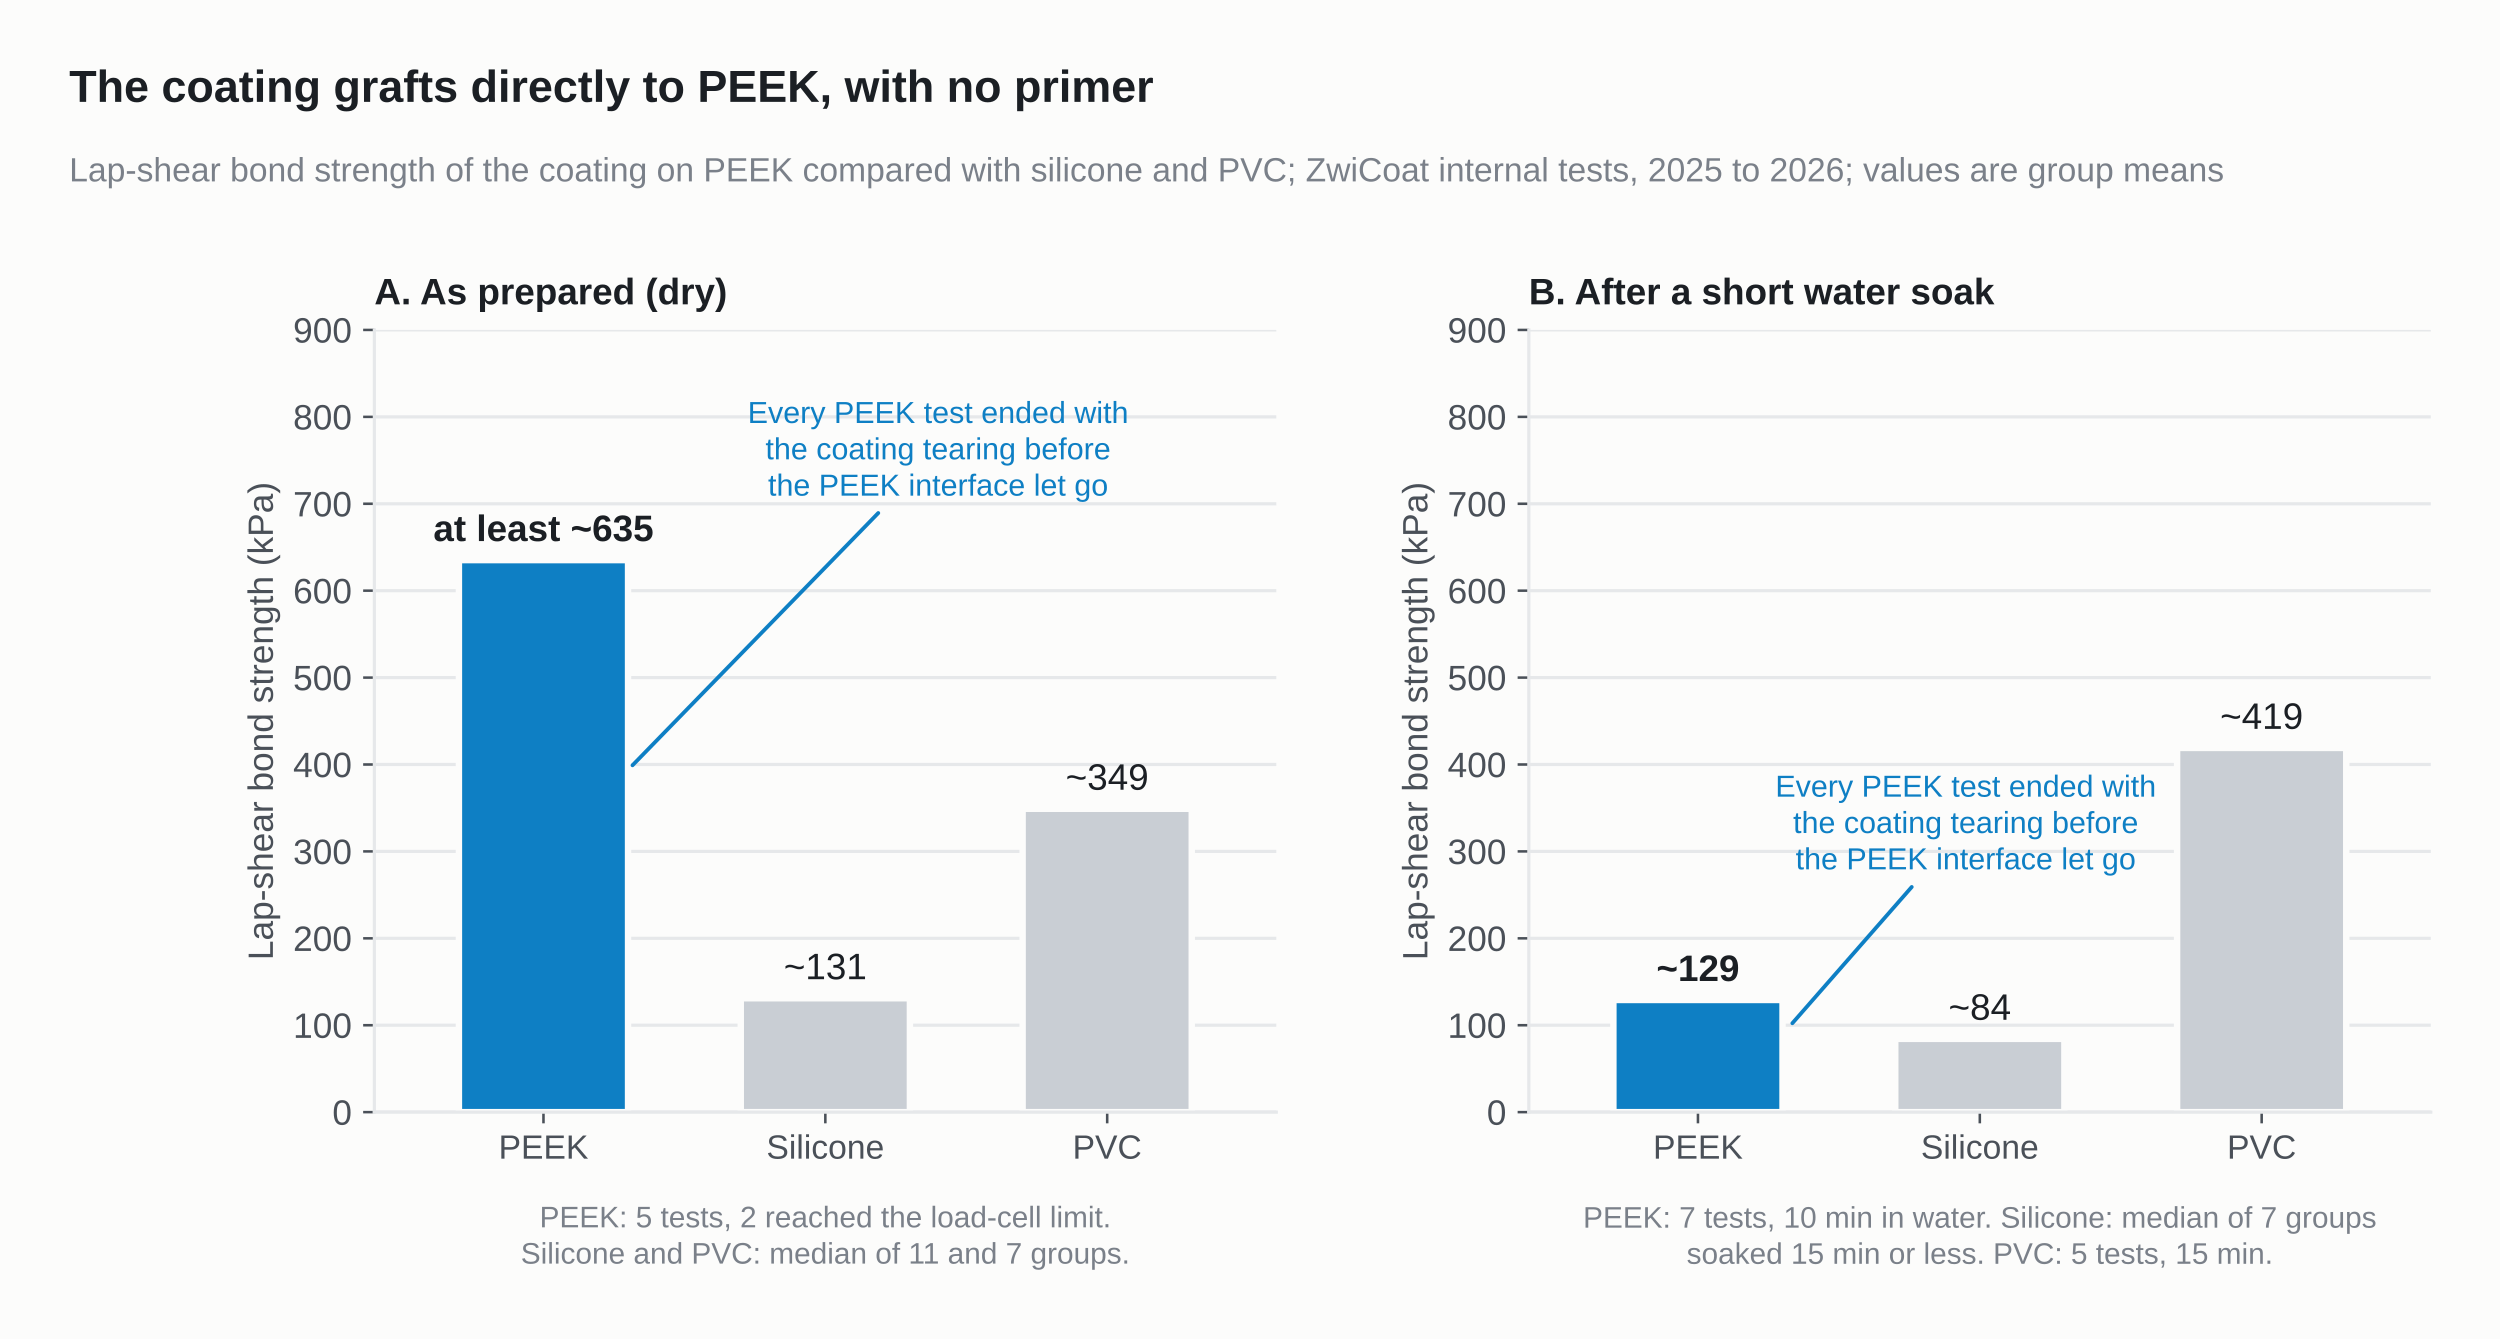
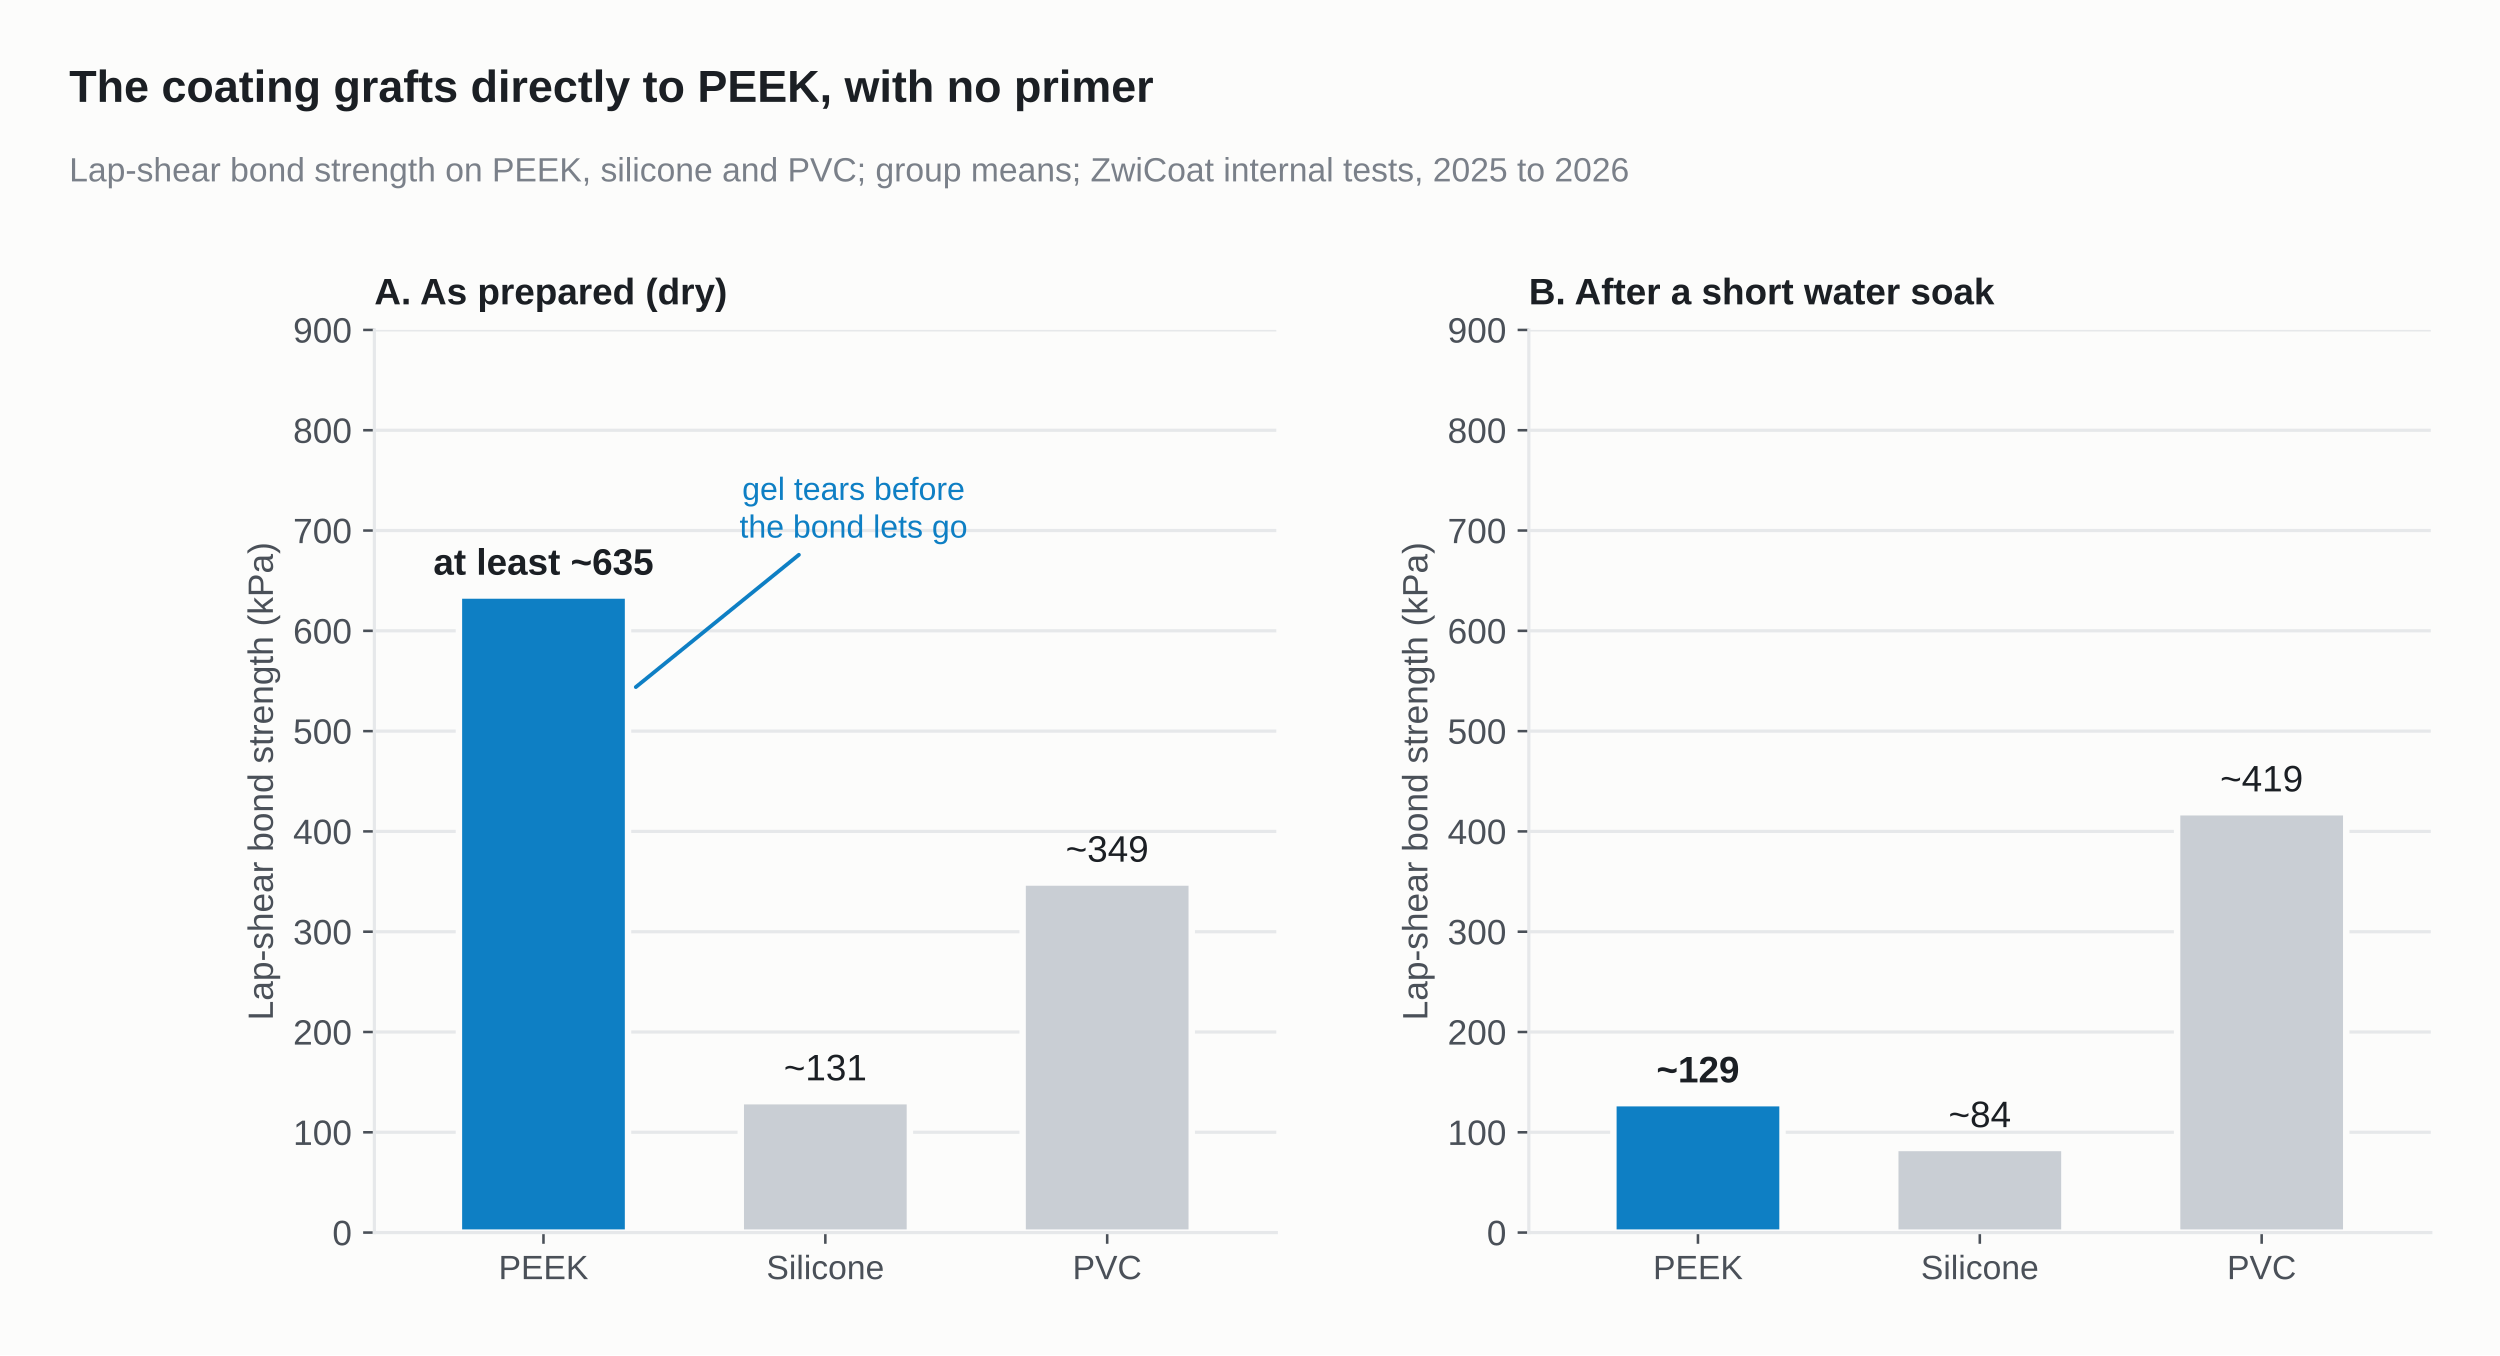
- <svg xmlns="http://www.w3.org/2000/svg" xmlns:xlink="http://www.w3.org/1999/xlink" width="780.12pt" height="417.87pt" viewBox="0 0 780.12 417.87" version="1.1">
+ <svg xmlns="http://www.w3.org/2000/svg" xmlns:xlink="http://www.w3.org/1999/xlink" width="780.12pt" height="422.827pt" viewBox="0 0 780.12 422.827" version="1.1">
  <defs>
    <style type="text/css">*{stroke-linejoin: round; stroke-linecap: butt}</style>
  </defs>
  <g id="figure_1">
    <g id="patch_1">
-       <path d="M 0 417.87  L 780.12 417.87  L 780.12 -0  L 0 -0  z " style="fill: #fcfcfb" />
+       <path d="M 0 422.827  L 780.12 422.827  L 780.12 0  L 0 0  z " style="fill: #fcfcfb" />
    </g>
    <g id="axes_1">
      <g id="patch_2">
-         <path d="M 116.82 347.04  L 398.267 347.04  L 398.267 102.96  L 116.82 102.96  z " style="fill: #fcfcfb" />
+         <path d="M 116.82 384.624  L 398.267 384.624  L 398.267 102.96  L 116.82 102.96  z " style="fill: #fcfcfb" />
      </g>
      <g id="matplotlib.axis_1">
        <g id="xtick_1">
          <g id="line2d_1">
            <defs>
-               <path id="m94ed3d0926" d="M 0 0  L 0 3.5  " style="stroke: #4a5058; stroke-width: 0.8" />
+               <path id="ma88024fcf0" d="M 0 0  L 0 3.5  " style="stroke: #4a5058; stroke-width: 0.8" />
            </defs>
            <g>
-               <use xlink:href="#m94ed3d0926" x="169.591" y="347.04" style="fill: #4a5058; stroke: #4a5058; stroke-width: 0.8" />
+               <use xlink:href="#ma88024fcf0" x="169.591" y="384.624" style="fill: #4a5058; stroke: #4a5058; stroke-width: 0.8" />
            </g>
          </g>
          <g id="text_1">
-             <text style="fill: #4a5058; font: 10.5px 'Arial'; text-anchor: middle" x="169.591" y="361.556" transform="rotate(-0 169.5914 361.5557)">PEEK</text>
+             <text style="fill: #4a5058; font: 10.5px 'Arial'; text-anchor: middle" x="169.591" y="399.14" transform="rotate(-0 169.5914 399.1397)">PEEK</text>
          </g>
        </g>
        <g id="xtick_2">
          <g id="line2d_2">
            <g>
-               <use xlink:href="#m94ed3d0926" x="257.544" y="347.04" style="fill: #4a5058; stroke: #4a5058; stroke-width: 0.8" />
+               <use xlink:href="#ma88024fcf0" x="257.544" y="384.624" style="fill: #4a5058; stroke: #4a5058; stroke-width: 0.8" />
            </g>
          </g>
          <g id="text_2">
-             <text style="fill: #4a5058; font: 10.5px 'Arial'; text-anchor: middle" x="257.544" y="361.556" transform="rotate(-0 257.5437 361.5557)">Silicone</text>
+             <text style="fill: #4a5058; font: 10.5px 'Arial'; text-anchor: middle" x="257.544" y="399.14" transform="rotate(-0 257.5437 399.1397)">Silicone</text>
          </g>
        </g>
        <g id="xtick_3">
          <g id="line2d_3">
            <g>
-               <use xlink:href="#m94ed3d0926" x="345.496" y="347.04" style="fill: #4a5058; stroke: #4a5058; stroke-width: 0.8" />
+               <use xlink:href="#ma88024fcf0" x="345.496" y="384.624" style="fill: #4a5058; stroke: #4a5058; stroke-width: 0.8" />
            </g>
          </g>
          <g id="text_3">
-             <text style="fill: #4a5058; font: 10.5px 'Arial'; text-anchor: middle" x="345.496" y="361.556" transform="rotate(-0 345.496 361.5557)">PVC</text>
+             <text style="fill: #4a5058; font: 10.5px 'Arial'; text-anchor: middle" x="345.496" y="399.14" transform="rotate(-0 345.496 399.1397)">PVC</text>
          </g>
        </g>
      </g>
      <g id="matplotlib.axis_2">
        <g id="ytick_1">
          <g id="line2d_4">
-             <path d="M 116.82 347.04  L 398.267 347.04  " clip-path="url(#p840a99d737)" style="fill: none; stroke: #e6e8ea; stroke-linecap: square" />
+             <path d="M 116.82 384.624  L 398.267 384.624  " clip-path="url(#p42a18caa6c)" style="fill: none; stroke: #e6e8ea; stroke-linecap: square" />
          </g>
          <g id="line2d_5">
            <defs>
-               <path id="mcdd56bc6b5" d="M 0 0  L -3.5 0  " style="stroke: #4a5058; stroke-width: 0.8" />
+               <path id="m3f9935f5f5" d="M 0 0  L -3.5 0  " style="stroke: #4a5058; stroke-width: 0.8" />
            </defs>
            <g>
-               <use xlink:href="#mcdd56bc6b5" x="116.82" y="347.04" style="fill: #4a5058; stroke: #4a5058; stroke-width: 0.8" />
+               <use xlink:href="#m3f9935f5f5" x="116.82" y="384.624" style="fill: #4a5058; stroke: #4a5058; stroke-width: 0.8" />
            </g>
          </g>
          <g id="text_4">
-             <text style="fill: #4a5058; font: 11px 'Arial'; text-anchor: end" x="109.82" y="350.977" transform="rotate(-0 109.82 350.9768)">0</text>
+             <text style="fill: #4a5058; font: 11px 'Arial'; text-anchor: end" x="109.82" y="388.561" transform="rotate(-0 109.82 388.5608)">0</text>
          </g>
        </g>
        <g id="ytick_2">
          <g id="line2d_6">
-             <path d="M 116.82 319.92  L 398.267 319.92  " clip-path="url(#p840a99d737)" style="fill: none; stroke: #e6e8ea; stroke-linecap: square" />
+             <path d="M 116.82 353.328  L 398.267 353.328  " clip-path="url(#p42a18caa6c)" style="fill: none; stroke: #e6e8ea; stroke-linecap: square" />
          </g>
          <g id="line2d_7">
            <g>
-               <use xlink:href="#mcdd56bc6b5" x="116.82" y="319.92" style="fill: #4a5058; stroke: #4a5058; stroke-width: 0.8" />
+               <use xlink:href="#m3f9935f5f5" x="116.82" y="353.328" style="fill: #4a5058; stroke: #4a5058; stroke-width: 0.8" />
            </g>
          </g>
          <g id="text_5">
-             <text style="fill: #4a5058; font: 11px 'Arial'; text-anchor: end" x="109.82" y="323.857" transform="rotate(-0 109.82 323.8568)">100</text>
+             <text style="fill: #4a5058; font: 11px 'Arial'; text-anchor: end" x="109.82" y="357.265" transform="rotate(-0 109.82 357.2648)">100</text>
          </g>
        </g>
        <g id="ytick_3">
          <g id="line2d_8">
-             <path d="M 116.82 292.8  L 398.267 292.8  " clip-path="url(#p840a99d737)" style="fill: none; stroke: #e6e8ea; stroke-linecap: square" />
+             <path d="M 116.82 322.032  L 398.267 322.032  " clip-path="url(#p42a18caa6c)" style="fill: none; stroke: #e6e8ea; stroke-linecap: square" />
          </g>
          <g id="line2d_9">
            <g>
-               <use xlink:href="#mcdd56bc6b5" x="116.82" y="292.8" style="fill: #4a5058; stroke: #4a5058; stroke-width: 0.8" />
+               <use xlink:href="#m3f9935f5f5" x="116.82" y="322.032" style="fill: #4a5058; stroke: #4a5058; stroke-width: 0.8" />
            </g>
          </g>
          <g id="text_6">
-             <text style="fill: #4a5058; font: 11px 'Arial'; text-anchor: end" x="109.82" y="296.737" transform="rotate(-0 109.82 296.7368)">200</text>
+             <text style="fill: #4a5058; font: 11px 'Arial'; text-anchor: end" x="109.82" y="325.969" transform="rotate(-0 109.82 325.9688)">200</text>
          </g>
        </g>
        <g id="ytick_4">
          <g id="line2d_10">
-             <path d="M 116.82 265.68  L 398.267 265.68  " clip-path="url(#p840a99d737)" style="fill: none; stroke: #e6e8ea; stroke-linecap: square" />
+             <path d="M 116.82 290.736  L 398.267 290.736  " clip-path="url(#p42a18caa6c)" style="fill: none; stroke: #e6e8ea; stroke-linecap: square" />
          </g>
          <g id="line2d_11">
            <g>
-               <use xlink:href="#mcdd56bc6b5" x="116.82" y="265.68" style="fill: #4a5058; stroke: #4a5058; stroke-width: 0.8" />
+               <use xlink:href="#m3f9935f5f5" x="116.82" y="290.736" style="fill: #4a5058; stroke: #4a5058; stroke-width: 0.8" />
            </g>
          </g>
          <g id="text_7">
-             <text style="fill: #4a5058; font: 11px 'Arial'; text-anchor: end" x="109.82" y="269.617" transform="rotate(-0 109.82 269.6168)">300</text>
+             <text style="fill: #4a5058; font: 11px 'Arial'; text-anchor: end" x="109.82" y="294.673" transform="rotate(-0 109.82 294.6728)">300</text>
          </g>
        </g>
        <g id="ytick_5">
          <g id="line2d_12">
-             <path d="M 116.82 238.56  L 398.267 238.56  " clip-path="url(#p840a99d737)" style="fill: none; stroke: #e6e8ea; stroke-linecap: square" />
+             <path d="M 116.82 259.44  L 398.267 259.44  " clip-path="url(#p42a18caa6c)" style="fill: none; stroke: #e6e8ea; stroke-linecap: square" />
          </g>
          <g id="line2d_13">
            <g>
-               <use xlink:href="#mcdd56bc6b5" x="116.82" y="238.56" style="fill: #4a5058; stroke: #4a5058; stroke-width: 0.8" />
+               <use xlink:href="#m3f9935f5f5" x="116.82" y="259.44" style="fill: #4a5058; stroke: #4a5058; stroke-width: 0.8" />
            </g>
          </g>
          <g id="text_8">
-             <text style="fill: #4a5058; font: 11px 'Arial'; text-anchor: end" x="109.82" y="242.497" transform="rotate(-0 109.82 242.4968)">400</text>
+             <text style="fill: #4a5058; font: 11px 'Arial'; text-anchor: end" x="109.82" y="263.377" transform="rotate(-0 109.82 263.3768)">400</text>
          </g>
        </g>
        <g id="ytick_6">
          <g id="line2d_14">
-             <path d="M 116.82 211.44  L 398.267 211.44  " clip-path="url(#p840a99d737)" style="fill: none; stroke: #e6e8ea; stroke-linecap: square" />
+             <path d="M 116.82 228.144  L 398.267 228.144  " clip-path="url(#p42a18caa6c)" style="fill: none; stroke: #e6e8ea; stroke-linecap: square" />
          </g>
          <g id="line2d_15">
            <g>
-               <use xlink:href="#mcdd56bc6b5" x="116.82" y="211.44" style="fill: #4a5058; stroke: #4a5058; stroke-width: 0.8" />
+               <use xlink:href="#m3f9935f5f5" x="116.82" y="228.144" style="fill: #4a5058; stroke: #4a5058; stroke-width: 0.8" />
            </g>
          </g>
          <g id="text_9">
-             <text style="fill: #4a5058; font: 11px 'Arial'; text-anchor: end" x="109.82" y="215.377" transform="rotate(-0 109.82 215.3768)">500</text>
+             <text style="fill: #4a5058; font: 11px 'Arial'; text-anchor: end" x="109.82" y="232.081" transform="rotate(-0 109.82 232.0808)">500</text>
          </g>
        </g>
        <g id="ytick_7">
          <g id="line2d_16">
-             <path d="M 116.82 184.32  L 398.267 184.32  " clip-path="url(#p840a99d737)" style="fill: none; stroke: #e6e8ea; stroke-linecap: square" />
+             <path d="M 116.82 196.848  L 398.267 196.848  " clip-path="url(#p42a18caa6c)" style="fill: none; stroke: #e6e8ea; stroke-linecap: square" />
          </g>
          <g id="line2d_17">
            <g>
-               <use xlink:href="#mcdd56bc6b5" x="116.82" y="184.32" style="fill: #4a5058; stroke: #4a5058; stroke-width: 0.8" />
+               <use xlink:href="#m3f9935f5f5" x="116.82" y="196.848" style="fill: #4a5058; stroke: #4a5058; stroke-width: 0.8" />
            </g>
          </g>
          <g id="text_10">
-             <text style="fill: #4a5058; font: 11px 'Arial'; text-anchor: end" x="109.82" y="188.257" transform="rotate(-0 109.82 188.2568)">600</text>
+             <text style="fill: #4a5058; font: 11px 'Arial'; text-anchor: end" x="109.82" y="200.785" transform="rotate(-0 109.82 200.7848)">600</text>
          </g>
        </g>
        <g id="ytick_8">
          <g id="line2d_18">
-             <path d="M 116.82 157.2  L 398.267 157.2  " clip-path="url(#p840a99d737)" style="fill: none; stroke: #e6e8ea; stroke-linecap: square" />
+             <path d="M 116.82 165.552  L 398.267 165.552  " clip-path="url(#p42a18caa6c)" style="fill: none; stroke: #e6e8ea; stroke-linecap: square" />
          </g>
          <g id="line2d_19">
            <g>
-               <use xlink:href="#mcdd56bc6b5" x="116.82" y="157.2" style="fill: #4a5058; stroke: #4a5058; stroke-width: 0.8" />
+               <use xlink:href="#m3f9935f5f5" x="116.82" y="165.552" style="fill: #4a5058; stroke: #4a5058; stroke-width: 0.8" />
            </g>
          </g>
          <g id="text_11">
-             <text style="fill: #4a5058; font: 11px 'Arial'; text-anchor: end" x="109.82" y="161.137" transform="rotate(-0 109.82 161.1368)">700</text>
+             <text style="fill: #4a5058; font: 11px 'Arial'; text-anchor: end" x="109.82" y="169.489" transform="rotate(-0 109.82 169.4888)">700</text>
          </g>
        </g>
        <g id="ytick_9">
          <g id="line2d_20">
-             <path d="M 116.82 130.08  L 398.267 130.08  " clip-path="url(#p840a99d737)" style="fill: none; stroke: #e6e8ea; stroke-linecap: square" />
+             <path d="M 116.82 134.256  L 398.267 134.256  " clip-path="url(#p42a18caa6c)" style="fill: none; stroke: #e6e8ea; stroke-linecap: square" />
          </g>
          <g id="line2d_21">
            <g>
-               <use xlink:href="#mcdd56bc6b5" x="116.82" y="130.08" style="fill: #4a5058; stroke: #4a5058; stroke-width: 0.8" />
+               <use xlink:href="#m3f9935f5f5" x="116.82" y="134.256" style="fill: #4a5058; stroke: #4a5058; stroke-width: 0.8" />
            </g>
          </g>
          <g id="text_12">
-             <text style="fill: #4a5058; font: 11px 'Arial'; text-anchor: end" x="109.82" y="134.017" transform="rotate(-0 109.82 134.0168)">800</text>
+             <text style="fill: #4a5058; font: 11px 'Arial'; text-anchor: end" x="109.82" y="138.193" transform="rotate(-0 109.82 138.1928)">800</text>
          </g>
        </g>
        <g id="ytick_10">
          <g id="line2d_22">
-             <path d="M 116.82 102.96  L 398.267 102.96  " clip-path="url(#p840a99d737)" style="fill: none; stroke: #e6e8ea; stroke-linecap: square" />
+             <path d="M 116.82 102.96  L 398.267 102.96  " clip-path="url(#p42a18caa6c)" style="fill: none; stroke: #e6e8ea; stroke-linecap: square" />
          </g>
          <g id="line2d_23">
            <g>
-               <use xlink:href="#mcdd56bc6b5" x="116.82" y="102.96" style="fill: #4a5058; stroke: #4a5058; stroke-width: 0.8" />
+               <use xlink:href="#m3f9935f5f5" x="116.82" y="102.96" style="fill: #4a5058; stroke: #4a5058; stroke-width: 0.8" />
            </g>
          </g>
          <g id="text_13">
            <text style="fill: #4a5058; font: 11px 'Arial'; text-anchor: end" x="109.82" y="106.897" transform="rotate(-0 109.82 106.8968)">900</text>
          </g>
        </g>
        <g id="text_14">
-           <text style="fill: #4a5058; font: 11px 'Arial'; text-anchor: middle" x="85.154" y="225" transform="rotate(-90 85.15375 225)">Lap-shear bond strength (kPa)</text>
+           <text style="fill: #4a5058; font: 11px 'Arial'; text-anchor: middle" x="85.154" y="243.792" transform="rotate(-90 85.15375 243.792)">Lap-shear bond strength (kPa)</text>
        </g>
      </g>
      <g id="patch_3">
-         <path d="M 143.206 347.04  L 195.977 347.04  L 195.977 174.777  L 143.206 174.777  z " clip-path="url(#p840a99d737)" style="fill: #0e7fc4; stroke: #fcfcfb; stroke-width: 2; stroke-linejoin: miter" />
+         <path d="M 143.206 384.624  L 195.977 384.624  L 195.977 185.836  L 143.206 185.836  z " clip-path="url(#p42a18caa6c)" style="fill: #0e7fc4; stroke: #fcfcfb; stroke-width: 2; stroke-linejoin: miter" />
      </g>
      <g id="patch_4">
-         <path d="M 231.158 347.04  L 283.929 347.04  L 283.929 311.513  L 231.158 311.513  z " clip-path="url(#p840a99d737)" style="fill: #c9ced4; stroke: #fcfcfb; stroke-width: 2; stroke-linejoin: miter" />
+         <path d="M 231.158 384.624  L 283.929 384.624  L 283.929 343.626  L 231.158 343.626  z " clip-path="url(#p42a18caa6c)" style="fill: #c9ced4; stroke: #fcfcfb; stroke-width: 2; stroke-linejoin: miter" />
      </g>
      <g id="patch_5">
-         <path d="M 319.11 347.04  L 371.882 347.04  L 371.882 252.391  L 319.11 252.391  z " clip-path="url(#p840a99d737)" style="fill: #c9ced4; stroke: #fcfcfb; stroke-width: 2; stroke-linejoin: miter" />
+         <path d="M 319.11 384.624  L 371.882 384.624  L 371.882 275.401  L 319.11 275.401  z " clip-path="url(#p42a18caa6c)" style="fill: #c9ced4; stroke: #fcfcfb; stroke-width: 2; stroke-linejoin: miter" />
      </g>
      <g id="patch_6">
-         <path d="M 116.82 347.04  L 116.82 102.96  " style="fill: none; stroke: #e6e8ea; stroke-linejoin: miter; stroke-linecap: square" />
+         <path d="M 116.82 384.624  L 116.82 102.96  " style="fill: none; stroke: #e6e8ea; stroke-linejoin: miter; stroke-linecap: square" />
      </g>
      <g id="patch_7">
-         <path d="M 116.82 347.04  L 398.267 347.04  " style="fill: none; stroke: #e6e8ea; stroke-linejoin: miter; stroke-linecap: square" />
+         <path d="M 116.82 384.624  L 398.267 384.624  " style="fill: none; stroke: #e6e8ea; stroke-linejoin: miter; stroke-linecap: square" />
      </g>
      <g id="text_15">
-         <text style="fill: #1b1f24; font: 700 11.5px 'Arial'; text-anchor: middle" x="169.591" y="168.846" transform="rotate(-0 169.5914 168.8464)">at least ~635</text>
+         <text style="fill: #1b1f24; font: 700 11.5px 'Arial'; text-anchor: middle" x="169.591" y="179.341" transform="rotate(-0 169.5914 179.3411)">at least ~635</text>
      </g>
      <g id="text_16">
-         <text style="fill: #1b1f24; font: 11.5px 'Arial'; text-anchor: middle" x="257.544" y="305.566" transform="rotate(-0 257.5437 305.566)">~131</text>
+         <text style="fill: #1b1f24; font: 11.5px 'Arial'; text-anchor: middle" x="257.544" y="337.116" transform="rotate(-0 257.5437 337.1157)">~131</text>
      </g>
      <g id="text_17">
-         <text style="fill: #1b1f24; font: 11.5px 'Arial'; text-anchor: middle" x="345.496" y="246.444" transform="rotate(-0 345.496 246.4444)">~349</text>
+         <text style="fill: #1b1f24; font: 11.5px 'Arial'; text-anchor: middle" x="345.496" y="268.89" transform="rotate(-0 345.496 268.8904)">~349</text>
+       </g>
+       <g id="patch_8">
+         <path d="M 249.285 173.126  Q 223.847 193.761 198.409 214.395  " style="fill: none; stroke: #0e7fc4; stroke-width: 1.2; stroke-linecap: round" />
      </g>
      <g id="text_18">
-         <text style="fill: #7a8089; font: 9.3px 'Arial'" transform="translate(168.3807 382.9864)">PEEK: 5 tests, 2 reached the load-cell limit.</text>
-         <text style="fill: #7a8089; font: 9.3px 'Arial'" transform="translate(162.5064 394.3129)">Silicone and PVC: median of 11 and 7 groups.</text>
-       </g>
-       <g id="patch_8">
-         <path d="M 274.055 160.092  Q 235.713 199.449 197.371 238.806  " style="fill: none; stroke: #0e7fc4; stroke-width: 1.2; stroke-linecap: round" />
+         <text style="fill: #0e7fc4; font: 10px 'Arial'" transform="translate(231.5983 155.9964)">gel tears before</text>
+         <text style="fill: #0e7fc4; font: 10px 'Arial'" transform="translate(230.7584 167.7642)">the bond lets go</text>
      </g>
      <g id="text_19">
-         <text style="fill: #0e7fc4; font: 9.5px 'Arial'" transform="translate(233.3214 131.9926)">Every PEEK test ended with</text>
-         <text style="fill: #0e7fc4; font: 9.5px 'Arial'" transform="translate(238.8581 143.3282)">the coating tearing before</text>
-         <text style="fill: #0e7fc4; font: 9.5px 'Arial'" transform="translate(239.6537 154.6639)">the PEEK interface let go</text>
-       </g>
-       <g id="text_20">
        <text style="fill: #1b1f24; font: 700 11.5px 'Arial'; text-anchor: start" x="116.82" y="94.96" transform="rotate(-0 116.82 94.96)">A. As prepared (dry)</text>
      </g>
    </g>
    <g id="axes_2">
      <g id="patch_9">
-         <path d="M 477.073 347.04  L 758.52 347.04  L 758.52 102.96  L 477.073 102.96  z " style="fill: #fcfcfb" />
+         <path d="M 477.073 384.624  L 758.52 384.624  L 758.52 102.96  L 477.073 102.96  z " style="fill: #fcfcfb" />
      </g>
      <g id="matplotlib.axis_3">
        <g id="xtick_4">
          <g id="line2d_24">
            <g>
-               <use xlink:href="#m94ed3d0926" x="529.844" y="347.04" style="fill: #4a5058; stroke: #4a5058; stroke-width: 0.8" />
-             </g>
-           </g>
-           <g id="text_21">
-             <text style="fill: #4a5058; font: 10.5px 'Arial'; text-anchor: middle" x="529.844" y="361.556" transform="rotate(-0 529.844 361.5557)">PEEK</text>
+               <use xlink:href="#ma88024fcf0" x="529.844" y="384.624" style="fill: #4a5058; stroke: #4a5058; stroke-width: 0.8" />
+             </g>
+           </g>
+           <g id="text_20">
+             <text style="fill: #4a5058; font: 10.5px 'Arial'; text-anchor: middle" x="529.844" y="399.14" transform="rotate(-0 529.844 399.1397)">PEEK</text>
          </g>
        </g>
        <g id="xtick_5">
          <g id="line2d_25">
            <g>
-               <use xlink:href="#m94ed3d0926" x="617.796" y="347.04" style="fill: #4a5058; stroke: #4a5058; stroke-width: 0.8" />
-             </g>
-           </g>
-           <g id="text_22">
-             <text style="fill: #4a5058; font: 10.5px 'Arial'; text-anchor: middle" x="617.796" y="361.556" transform="rotate(-0 617.7963 361.5557)">Silicone</text>
+               <use xlink:href="#ma88024fcf0" x="617.796" y="384.624" style="fill: #4a5058; stroke: #4a5058; stroke-width: 0.8" />
+             </g>
+           </g>
+           <g id="text_21">
+             <text style="fill: #4a5058; font: 10.5px 'Arial'; text-anchor: middle" x="617.796" y="399.14" transform="rotate(-0 617.7963 399.1397)">Silicone</text>
          </g>
        </g>
        <g id="xtick_6">
          <g id="line2d_26">
            <g>
-               <use xlink:href="#m94ed3d0926" x="705.749" y="347.04" style="fill: #4a5058; stroke: #4a5058; stroke-width: 0.8" />
-             </g>
-           </g>
-           <g id="text_23">
-             <text style="fill: #4a5058; font: 10.5px 'Arial'; text-anchor: middle" x="705.749" y="361.556" transform="rotate(-0 705.7486 361.5557)">PVC</text>
+               <use xlink:href="#ma88024fcf0" x="705.749" y="384.624" style="fill: #4a5058; stroke: #4a5058; stroke-width: 0.8" />
+             </g>
+           </g>
+           <g id="text_22">
+             <text style="fill: #4a5058; font: 10.5px 'Arial'; text-anchor: middle" x="705.749" y="399.14" transform="rotate(-0 705.7486 399.1397)">PVC</text>
          </g>
        </g>
      </g>
      <g id="matplotlib.axis_4">
        <g id="ytick_11">
          <g id="line2d_27">
-             <path d="M 477.073 347.04  L 758.52 347.04  " clip-path="url(#pb7a81d3bbc)" style="fill: none; stroke: #e6e8ea; stroke-linecap: square" />
+             <path d="M 477.073 384.624  L 758.52 384.624  " clip-path="url(#p125dc17d7d)" style="fill: none; stroke: #e6e8ea; stroke-linecap: square" />
          </g>
          <g id="line2d_28">
            <g>
-               <use xlink:href="#mcdd56bc6b5" x="477.073" y="347.04" style="fill: #4a5058; stroke: #4a5058; stroke-width: 0.8" />
-             </g>
-           </g>
-           <g id="text_24">
-             <text style="fill: #4a5058; font: 11px 'Arial'; text-anchor: end" x="470.073" y="350.977" transform="rotate(-0 470.0726 350.9768)">0</text>
+               <use xlink:href="#m3f9935f5f5" x="477.073" y="384.624" style="fill: #4a5058; stroke: #4a5058; stroke-width: 0.8" />
+             </g>
+           </g>
+           <g id="text_23">
+             <text style="fill: #4a5058; font: 11px 'Arial'; text-anchor: end" x="470.073" y="388.561" transform="rotate(-0 470.0726 388.5608)">0</text>
          </g>
        </g>
        <g id="ytick_12">
          <g id="line2d_29">
-             <path d="M 477.073 319.92  L 758.52 319.92  " clip-path="url(#pb7a81d3bbc)" style="fill: none; stroke: #e6e8ea; stroke-linecap: square" />
+             <path d="M 477.073 353.328  L 758.52 353.328  " clip-path="url(#p125dc17d7d)" style="fill: none; stroke: #e6e8ea; stroke-linecap: square" />
          </g>
          <g id="line2d_30">
            <g>
-               <use xlink:href="#mcdd56bc6b5" x="477.073" y="319.92" style="fill: #4a5058; stroke: #4a5058; stroke-width: 0.8" />
-             </g>
-           </g>
-           <g id="text_25">
-             <text style="fill: #4a5058; font: 11px 'Arial'; text-anchor: end" x="470.073" y="323.857" transform="rotate(-0 470.0726 323.8568)">100</text>
+               <use xlink:href="#m3f9935f5f5" x="477.073" y="353.328" style="fill: #4a5058; stroke: #4a5058; stroke-width: 0.8" />
+             </g>
+           </g>
+           <g id="text_24">
+             <text style="fill: #4a5058; font: 11px 'Arial'; text-anchor: end" x="470.073" y="357.265" transform="rotate(-0 470.0726 357.2648)">100</text>
          </g>
        </g>
        <g id="ytick_13">
          <g id="line2d_31">
-             <path d="M 477.073 292.8  L 758.52 292.8  " clip-path="url(#pb7a81d3bbc)" style="fill: none; stroke: #e6e8ea; stroke-linecap: square" />
+             <path d="M 477.073 322.032  L 758.52 322.032  " clip-path="url(#p125dc17d7d)" style="fill: none; stroke: #e6e8ea; stroke-linecap: square" />
          </g>
          <g id="line2d_32">
            <g>
-               <use xlink:href="#mcdd56bc6b5" x="477.073" y="292.8" style="fill: #4a5058; stroke: #4a5058; stroke-width: 0.8" />
-             </g>
-           </g>
-           <g id="text_26">
-             <text style="fill: #4a5058; font: 11px 'Arial'; text-anchor: end" x="470.073" y="296.737" transform="rotate(-0 470.0726 296.7368)">200</text>
+               <use xlink:href="#m3f9935f5f5" x="477.073" y="322.032" style="fill: #4a5058; stroke: #4a5058; stroke-width: 0.8" />
+             </g>
+           </g>
+           <g id="text_25">
+             <text style="fill: #4a5058; font: 11px 'Arial'; text-anchor: end" x="470.073" y="325.969" transform="rotate(-0 470.0726 325.9688)">200</text>
          </g>
        </g>
        <g id="ytick_14">
          <g id="line2d_33">
-             <path d="M 477.073 265.68  L 758.52 265.68  " clip-path="url(#pb7a81d3bbc)" style="fill: none; stroke: #e6e8ea; stroke-linecap: square" />
+             <path d="M 477.073 290.736  L 758.52 290.736  " clip-path="url(#p125dc17d7d)" style="fill: none; stroke: #e6e8ea; stroke-linecap: square" />
          </g>
          <g id="line2d_34">
            <g>
-               <use xlink:href="#mcdd56bc6b5" x="477.073" y="265.68" style="fill: #4a5058; stroke: #4a5058; stroke-width: 0.8" />
-             </g>
-           </g>
-           <g id="text_27">
-             <text style="fill: #4a5058; font: 11px 'Arial'; text-anchor: end" x="470.073" y="269.617" transform="rotate(-0 470.0726 269.6168)">300</text>
+               <use xlink:href="#m3f9935f5f5" x="477.073" y="290.736" style="fill: #4a5058; stroke: #4a5058; stroke-width: 0.8" />
+             </g>
+           </g>
+           <g id="text_26">
+             <text style="fill: #4a5058; font: 11px 'Arial'; text-anchor: end" x="470.073" y="294.673" transform="rotate(-0 470.0726 294.6728)">300</text>
          </g>
        </g>
        <g id="ytick_15">
          <g id="line2d_35">
-             <path d="M 477.073 238.56  L 758.52 238.56  " clip-path="url(#pb7a81d3bbc)" style="fill: none; stroke: #e6e8ea; stroke-linecap: square" />
+             <path d="M 477.073 259.44  L 758.52 259.44  " clip-path="url(#p125dc17d7d)" style="fill: none; stroke: #e6e8ea; stroke-linecap: square" />
          </g>
          <g id="line2d_36">
            <g>
-               <use xlink:href="#mcdd56bc6b5" x="477.073" y="238.56" style="fill: #4a5058; stroke: #4a5058; stroke-width: 0.8" />
-             </g>
-           </g>
-           <g id="text_28">
-             <text style="fill: #4a5058; font: 11px 'Arial'; text-anchor: end" x="470.073" y="242.497" transform="rotate(-0 470.0726 242.4968)">400</text>
+               <use xlink:href="#m3f9935f5f5" x="477.073" y="259.44" style="fill: #4a5058; stroke: #4a5058; stroke-width: 0.8" />
+             </g>
+           </g>
+           <g id="text_27">
+             <text style="fill: #4a5058; font: 11px 'Arial'; text-anchor: end" x="470.073" y="263.377" transform="rotate(-0 470.0726 263.3768)">400</text>
          </g>
        </g>
        <g id="ytick_16">
          <g id="line2d_37">
-             <path d="M 477.073 211.44  L 758.52 211.44  " clip-path="url(#pb7a81d3bbc)" style="fill: none; stroke: #e6e8ea; stroke-linecap: square" />
+             <path d="M 477.073 228.144  L 758.52 228.144  " clip-path="url(#p125dc17d7d)" style="fill: none; stroke: #e6e8ea; stroke-linecap: square" />
          </g>
          <g id="line2d_38">
            <g>
-               <use xlink:href="#mcdd56bc6b5" x="477.073" y="211.44" style="fill: #4a5058; stroke: #4a5058; stroke-width: 0.8" />
-             </g>
-           </g>
-           <g id="text_29">
-             <text style="fill: #4a5058; font: 11px 'Arial'; text-anchor: end" x="470.073" y="215.377" transform="rotate(-0 470.0726 215.3768)">500</text>
+               <use xlink:href="#m3f9935f5f5" x="477.073" y="228.144" style="fill: #4a5058; stroke: #4a5058; stroke-width: 0.8" />
+             </g>
+           </g>
+           <g id="text_28">
+             <text style="fill: #4a5058; font: 11px 'Arial'; text-anchor: end" x="470.073" y="232.081" transform="rotate(-0 470.0726 232.0808)">500</text>
          </g>
        </g>
        <g id="ytick_17">
          <g id="line2d_39">
-             <path d="M 477.073 184.32  L 758.52 184.32  " clip-path="url(#pb7a81d3bbc)" style="fill: none; stroke: #e6e8ea; stroke-linecap: square" />
+             <path d="M 477.073 196.848  L 758.52 196.848  " clip-path="url(#p125dc17d7d)" style="fill: none; stroke: #e6e8ea; stroke-linecap: square" />
          </g>
          <g id="line2d_40">
            <g>
-               <use xlink:href="#mcdd56bc6b5" x="477.073" y="184.32" style="fill: #4a5058; stroke: #4a5058; stroke-width: 0.8" />
-             </g>
-           </g>
-           <g id="text_30">
-             <text style="fill: #4a5058; font: 11px 'Arial'; text-anchor: end" x="470.073" y="188.257" transform="rotate(-0 470.0726 188.2568)">600</text>
+               <use xlink:href="#m3f9935f5f5" x="477.073" y="196.848" style="fill: #4a5058; stroke: #4a5058; stroke-width: 0.8" />
+             </g>
+           </g>
+           <g id="text_29">
+             <text style="fill: #4a5058; font: 11px 'Arial'; text-anchor: end" x="470.073" y="200.785" transform="rotate(-0 470.0726 200.7848)">600</text>
          </g>
        </g>
        <g id="ytick_18">
          <g id="line2d_41">
-             <path d="M 477.073 157.2  L 758.52 157.2  " clip-path="url(#pb7a81d3bbc)" style="fill: none; stroke: #e6e8ea; stroke-linecap: square" />
+             <path d="M 477.073 165.552  L 758.52 165.552  " clip-path="url(#p125dc17d7d)" style="fill: none; stroke: #e6e8ea; stroke-linecap: square" />
          </g>
          <g id="line2d_42">
            <g>
-               <use xlink:href="#mcdd56bc6b5" x="477.073" y="157.2" style="fill: #4a5058; stroke: #4a5058; stroke-width: 0.8" />
-             </g>
-           </g>
-           <g id="text_31">
-             <text style="fill: #4a5058; font: 11px 'Arial'; text-anchor: end" x="470.073" y="161.137" transform="rotate(-0 470.0726 161.1368)">700</text>
+               <use xlink:href="#m3f9935f5f5" x="477.073" y="165.552" style="fill: #4a5058; stroke: #4a5058; stroke-width: 0.8" />
+             </g>
+           </g>
+           <g id="text_30">
+             <text style="fill: #4a5058; font: 11px 'Arial'; text-anchor: end" x="470.073" y="169.489" transform="rotate(-0 470.0726 169.4888)">700</text>
          </g>
        </g>
        <g id="ytick_19">
          <g id="line2d_43">
-             <path d="M 477.073 130.08  L 758.52 130.08  " clip-path="url(#pb7a81d3bbc)" style="fill: none; stroke: #e6e8ea; stroke-linecap: square" />
+             <path d="M 477.073 134.256  L 758.52 134.256  " clip-path="url(#p125dc17d7d)" style="fill: none; stroke: #e6e8ea; stroke-linecap: square" />
          </g>
          <g id="line2d_44">
            <g>
-               <use xlink:href="#mcdd56bc6b5" x="477.073" y="130.08" style="fill: #4a5058; stroke: #4a5058; stroke-width: 0.8" />
-             </g>
-           </g>
-           <g id="text_32">
-             <text style="fill: #4a5058; font: 11px 'Arial'; text-anchor: end" x="470.073" y="134.017" transform="rotate(-0 470.0726 134.0168)">800</text>
+               <use xlink:href="#m3f9935f5f5" x="477.073" y="134.256" style="fill: #4a5058; stroke: #4a5058; stroke-width: 0.8" />
+             </g>
+           </g>
+           <g id="text_31">
+             <text style="fill: #4a5058; font: 11px 'Arial'; text-anchor: end" x="470.073" y="138.193" transform="rotate(-0 470.0726 138.1928)">800</text>
          </g>
        </g>
        <g id="ytick_20">
          <g id="line2d_45">
-             <path d="M 477.073 102.96  L 758.52 102.96  " clip-path="url(#pb7a81d3bbc)" style="fill: none; stroke: #e6e8ea; stroke-linecap: square" />
+             <path d="M 477.073 102.96  L 758.52 102.96  " clip-path="url(#p125dc17d7d)" style="fill: none; stroke: #e6e8ea; stroke-linecap: square" />
          </g>
          <g id="line2d_46">
            <g>
-               <use xlink:href="#mcdd56bc6b5" x="477.073" y="102.96" style="fill: #4a5058; stroke: #4a5058; stroke-width: 0.8" />
-             </g>
-           </g>
-           <g id="text_33">
+               <use xlink:href="#m3f9935f5f5" x="477.073" y="102.96" style="fill: #4a5058; stroke: #4a5058; stroke-width: 0.8" />
+             </g>
+           </g>
+           <g id="text_32">
            <text style="fill: #4a5058; font: 11px 'Arial'; text-anchor: end" x="470.073" y="106.897" transform="rotate(-0 470.0726 106.8968)">900</text>
          </g>
        </g>
-         <g id="text_34">
-           <text style="fill: #4a5058; font: 11px 'Arial'; text-anchor: middle" x="445.406" y="225" transform="rotate(-90 445.4064 225)">Lap-shear bond strength (kPa)</text>
+         <g id="text_33">
+           <text style="fill: #4a5058; font: 11px 'Arial'; text-anchor: middle" x="445.406" y="243.792" transform="rotate(-90 445.4064 243.792)">Lap-shear bond strength (kPa)</text>
        </g>
      </g>
      <g id="patch_10">
-         <path d="M 503.458 347.04  L 556.23 347.04  L 556.23 312.05  L 503.458 312.05  z " clip-path="url(#pb7a81d3bbc)" style="fill: #0e7fc4; stroke: #fcfcfb; stroke-width: 2; stroke-linejoin: miter" />
+         <path d="M 503.458 384.624  L 556.23 384.624  L 556.23 344.247  L 503.458 344.247  z " clip-path="url(#p125dc17d7d)" style="fill: #0e7fc4; stroke: #fcfcfb; stroke-width: 2; stroke-linejoin: miter" />
      </g>
      <g id="patch_11">
-         <path d="M 591.411 347.04  L 644.182 347.04  L 644.182 324.167  L 591.411 324.167  z " clip-path="url(#pb7a81d3bbc)" style="fill: #c9ced4; stroke: #fcfcfb; stroke-width: 2; stroke-linejoin: miter" />
+         <path d="M 591.411 384.624  L 644.182 384.624  L 644.182 358.229  L 591.411 358.229  z " clip-path="url(#p125dc17d7d)" style="fill: #c9ced4; stroke: #fcfcfb; stroke-width: 2; stroke-linejoin: miter" />
      </g>
      <g id="patch_12">
-         <path d="M 679.363 347.04  L 732.134 347.04  L 732.134 233.386  L 679.363 233.386  z " clip-path="url(#pb7a81d3bbc)" style="fill: #c9ced4; stroke: #fcfcfb; stroke-width: 2; stroke-linejoin: miter" />
+         <path d="M 679.363 384.624  L 732.134 384.624  L 732.134 253.469  L 679.363 253.469  z " clip-path="url(#p125dc17d7d)" style="fill: #c9ced4; stroke: #fcfcfb; stroke-width: 2; stroke-linejoin: miter" />
      </g>
      <g id="patch_13">
-         <path d="M 477.073 347.04  L 477.073 102.96  " style="fill: none; stroke: #e6e8ea; stroke-linejoin: miter; stroke-linecap: square" />
+         <path d="M 477.073 384.624  L 477.073 102.96  " style="fill: none; stroke: #e6e8ea; stroke-linejoin: miter; stroke-linecap: square" />
      </g>
      <g id="patch_14">
-         <path d="M 477.073 347.04  L 758.52 347.04  " style="fill: none; stroke: #e6e8ea; stroke-linejoin: miter; stroke-linecap: square" />
+         <path d="M 477.073 384.624  L 758.52 384.624  " style="fill: none; stroke: #e6e8ea; stroke-linejoin: miter; stroke-linecap: square" />
+       </g>
+       <g id="text_34">
+         <text style="fill: #1b1f24; font: 700 11.5px 'Arial'; text-anchor: middle" x="529.844" y="337.752" transform="rotate(-0 529.844 337.7521)">~129</text>
      </g>
      <g id="text_35">
-         <text style="fill: #1b1f24; font: 700 11.5px 'Arial'; text-anchor: middle" x="529.844" y="306.12" transform="rotate(-0 529.844 306.1197)">~129</text>
+         <text style="fill: #1b1f24; font: 11.5px 'Arial'; text-anchor: middle" x="617.796" y="351.718" transform="rotate(-0 617.7963 351.7184)">~84</text>
      </g>
      <g id="text_36">
-         <text style="fill: #1b1f24; font: 11.5px 'Arial'; text-anchor: middle" x="617.796" y="318.22" transform="rotate(-0 617.7963 318.2202)">~84</text>
+         <text style="fill: #1b1f24; font: 11.5px 'Arial'; text-anchor: middle" x="705.749" y="246.959" transform="rotate(-0 705.7486 246.9589)">~419</text>
      </g>
      <g id="text_37">
-         <text style="fill: #1b1f24; font: 11.5px 'Arial'; text-anchor: middle" x="705.749" y="227.439" transform="rotate(-0 705.7486 227.4393)">~419</text>
-       </g>
-       <g id="text_38">
-         <text style="fill: #7a8089; font: 9.3px 'Arial'" transform="translate(493.9959 383.0997)">PEEK: 7 tests, 10 min in water. Silicone: median of 7 groups</text>
-         <text style="fill: #7a8089; font: 9.3px 'Arial'" transform="translate(526.3112 394.3765)">soaked 15 min or less. PVC: 5 tests, 15 min.</text>
-       </g>
-       <g id="patch_15">
-         <path d="M 596.547 276.781  Q 577.926 298.039 559.304 319.296  " style="fill: none; stroke: #0e7fc4; stroke-width: 1.2; stroke-linecap: round" />
-       </g>
-       <g id="text_39">
-         <text style="fill: #0e7fc4; font: 9.5px 'Arial'" transform="translate(553.9955 248.6086)">Every PEEK test ended with</text>
-         <text style="fill: #0e7fc4; font: 9.5px 'Arial'" transform="translate(559.5322 259.9442)">the coating tearing before</text>
-         <text style="fill: #0e7fc4; font: 9.5px 'Arial'" transform="translate(560.3278 271.2799)">the PEEK interface let go</text>
-       </g>
-       <g id="text_40">
        <text style="fill: #1b1f24; font: 700 11.5px 'Arial'; text-anchor: start" x="477.073" y="94.96" transform="rotate(-0 477.0726 94.96)">B. After a short water soak</text>
      </g>
    </g>
-     <g id="text_41">
+     <g id="text_38">
      <text style="fill: #1b1f24; font: 700 14px 'Arial'; text-anchor: start" x="21.6" y="31.792" transform="rotate(-0 21.6 31.79156)">The coating grafts directly to PEEK, with no primer</text>
    </g>
-     <g id="text_42">
-       <text style="fill: #7a8089; font: 10.5px 'Arial'; text-anchor: start" x="21.6" y="56.604" transform="rotate(-0 21.6 56.60367)">Lap-shear bond strength of the coating on PEEK compared with silicone and PVC; ZwiCoat internal tests, 2025 to 2026; values are group means</text>
+     <g id="text_39">
+       <text style="fill: #7a8089; font: 10.5px 'Arial'; text-anchor: start" x="21.6" y="56.604" transform="rotate(-0 21.6 56.60367)">Lap-shear bond strength on PEEK, silicone and PVC; group means; ZwiCoat internal tests, 2025 to 2026</text>
    </g>
  </g>
  <defs>
-     <clipPath id="p840a99d737">
-       <rect x="116.82" y="102.96" width="281.447" height="244.08" />
+     <clipPath id="p42a18caa6c">
+       <rect x="116.82" y="102.96" width="281.447" height="281.664" />
    </clipPath>
-     <clipPath id="pb7a81d3bbc">
-       <rect x="477.073" y="102.96" width="281.447" height="244.08" />
+     <clipPath id="p125dc17d7d">
+       <rect x="477.073" y="102.96" width="281.447" height="281.664" />
    </clipPath>
  </defs>
</svg>
